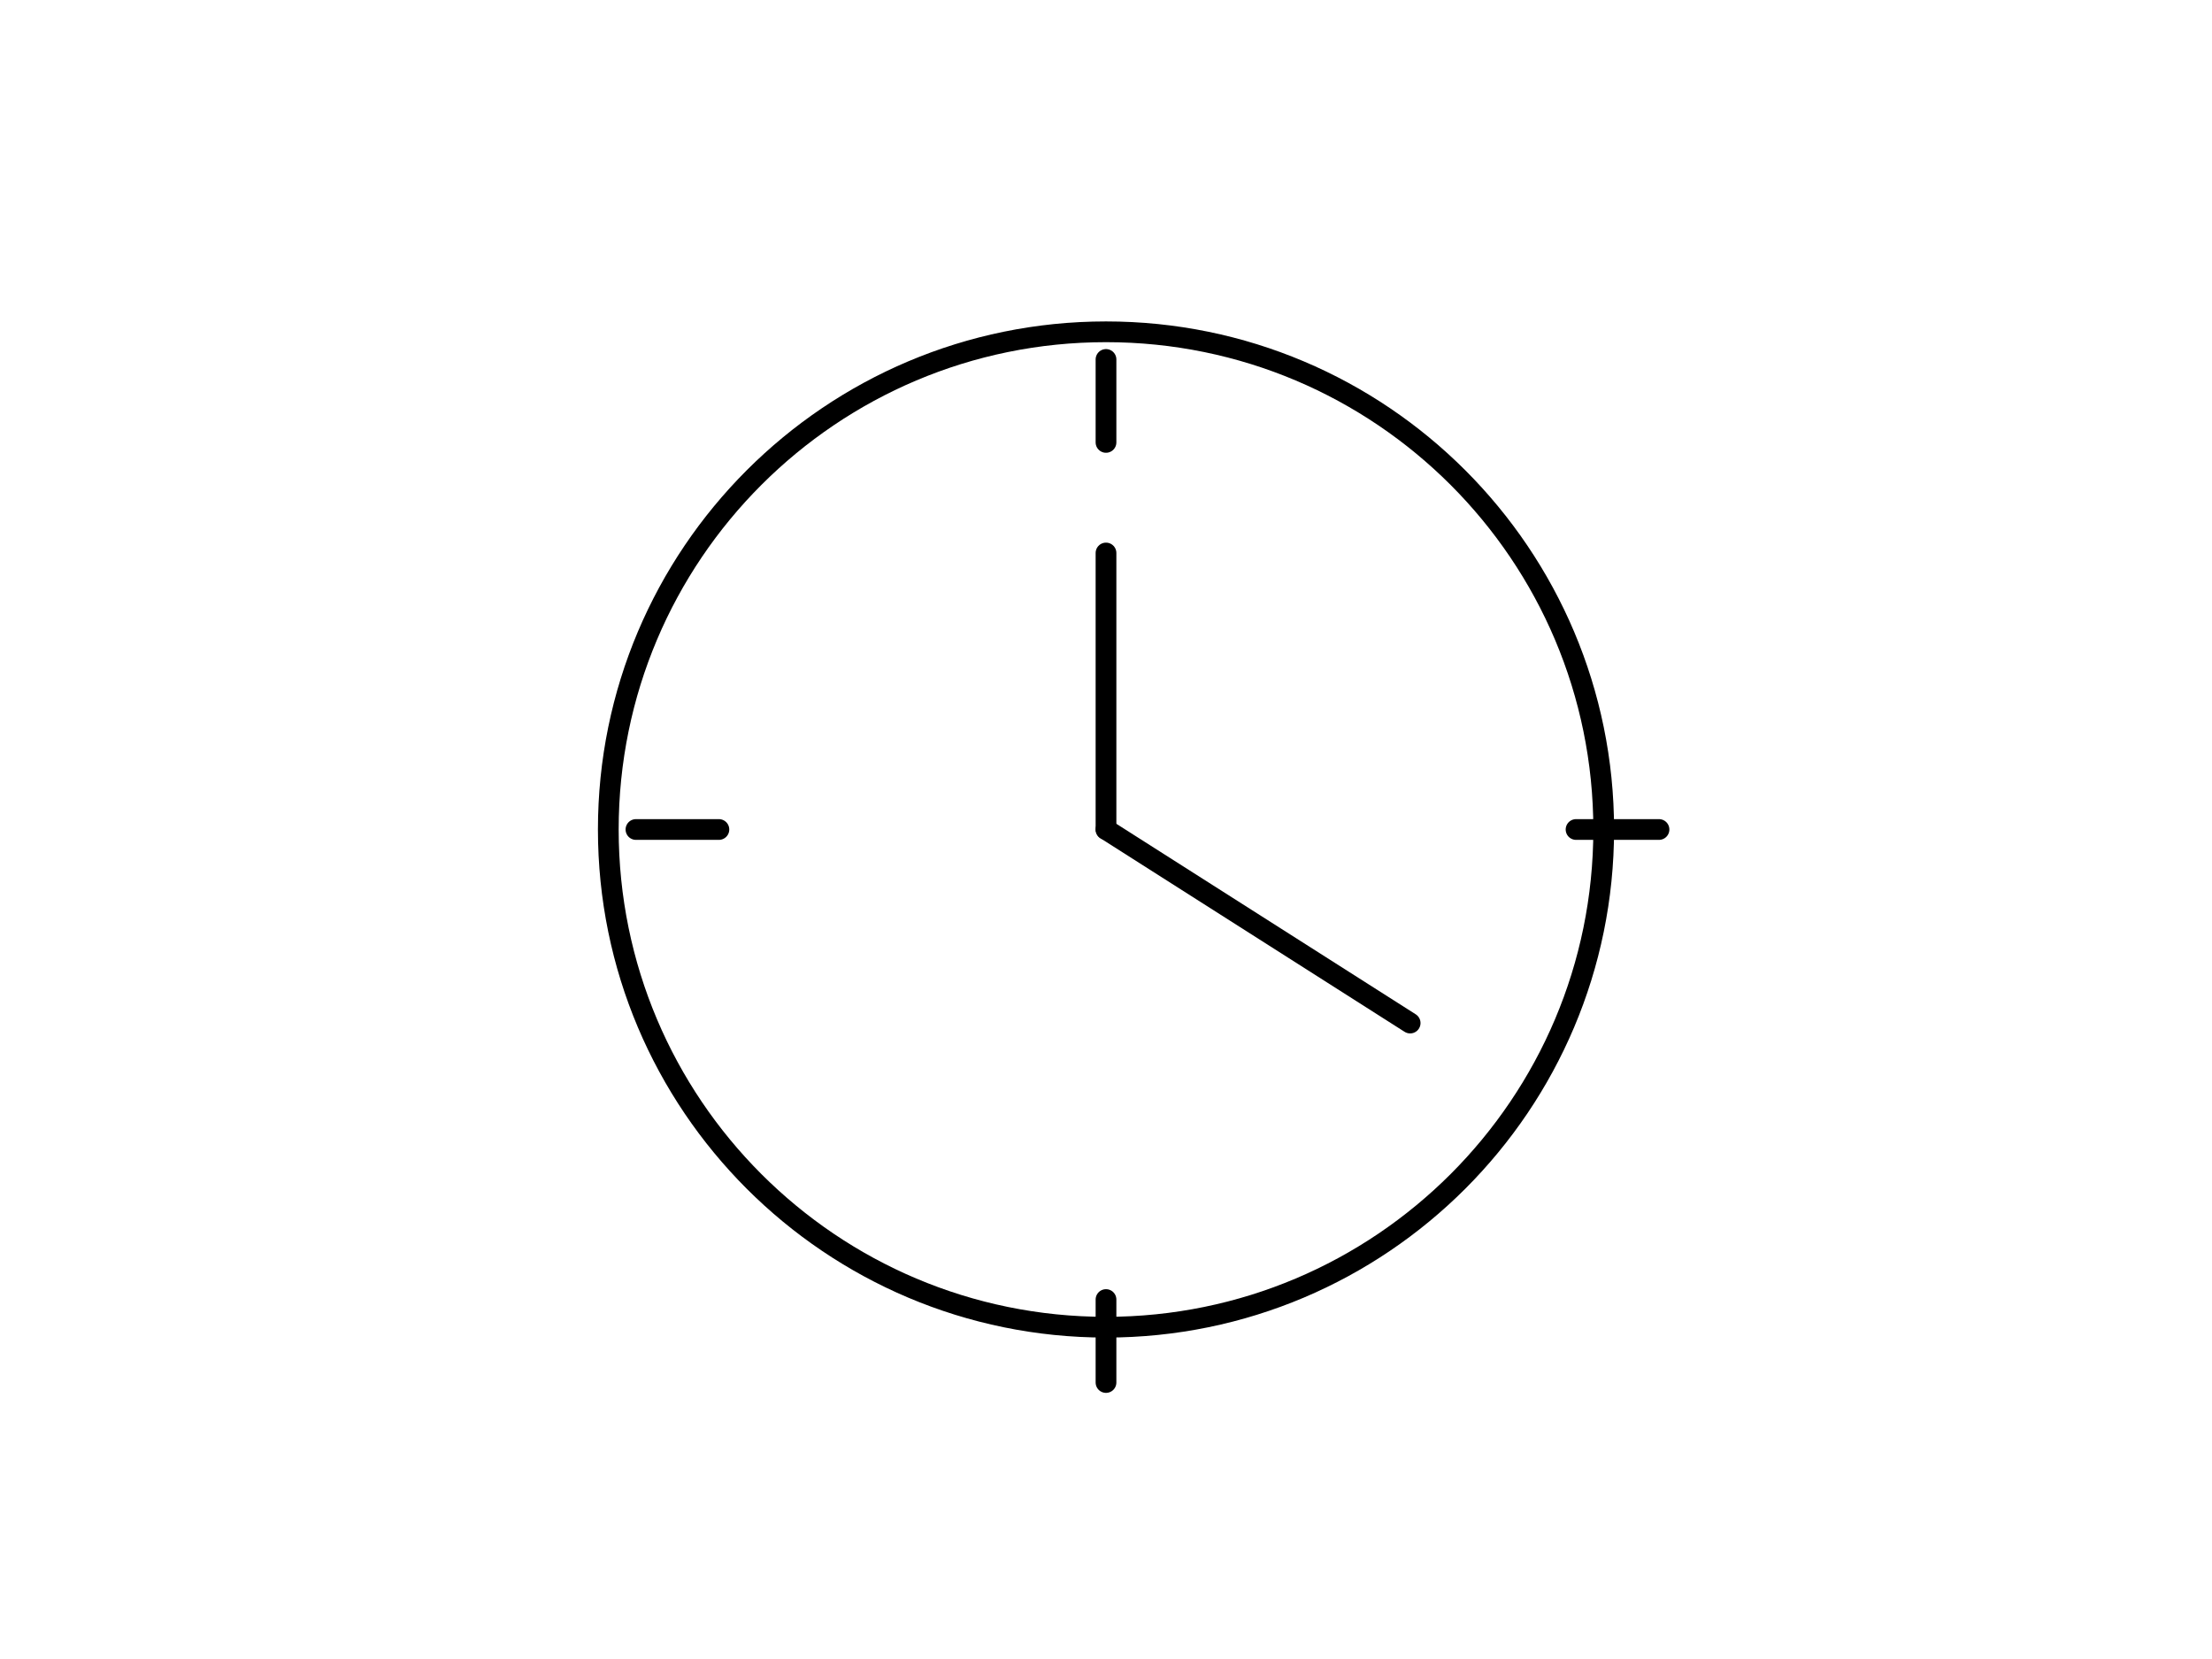
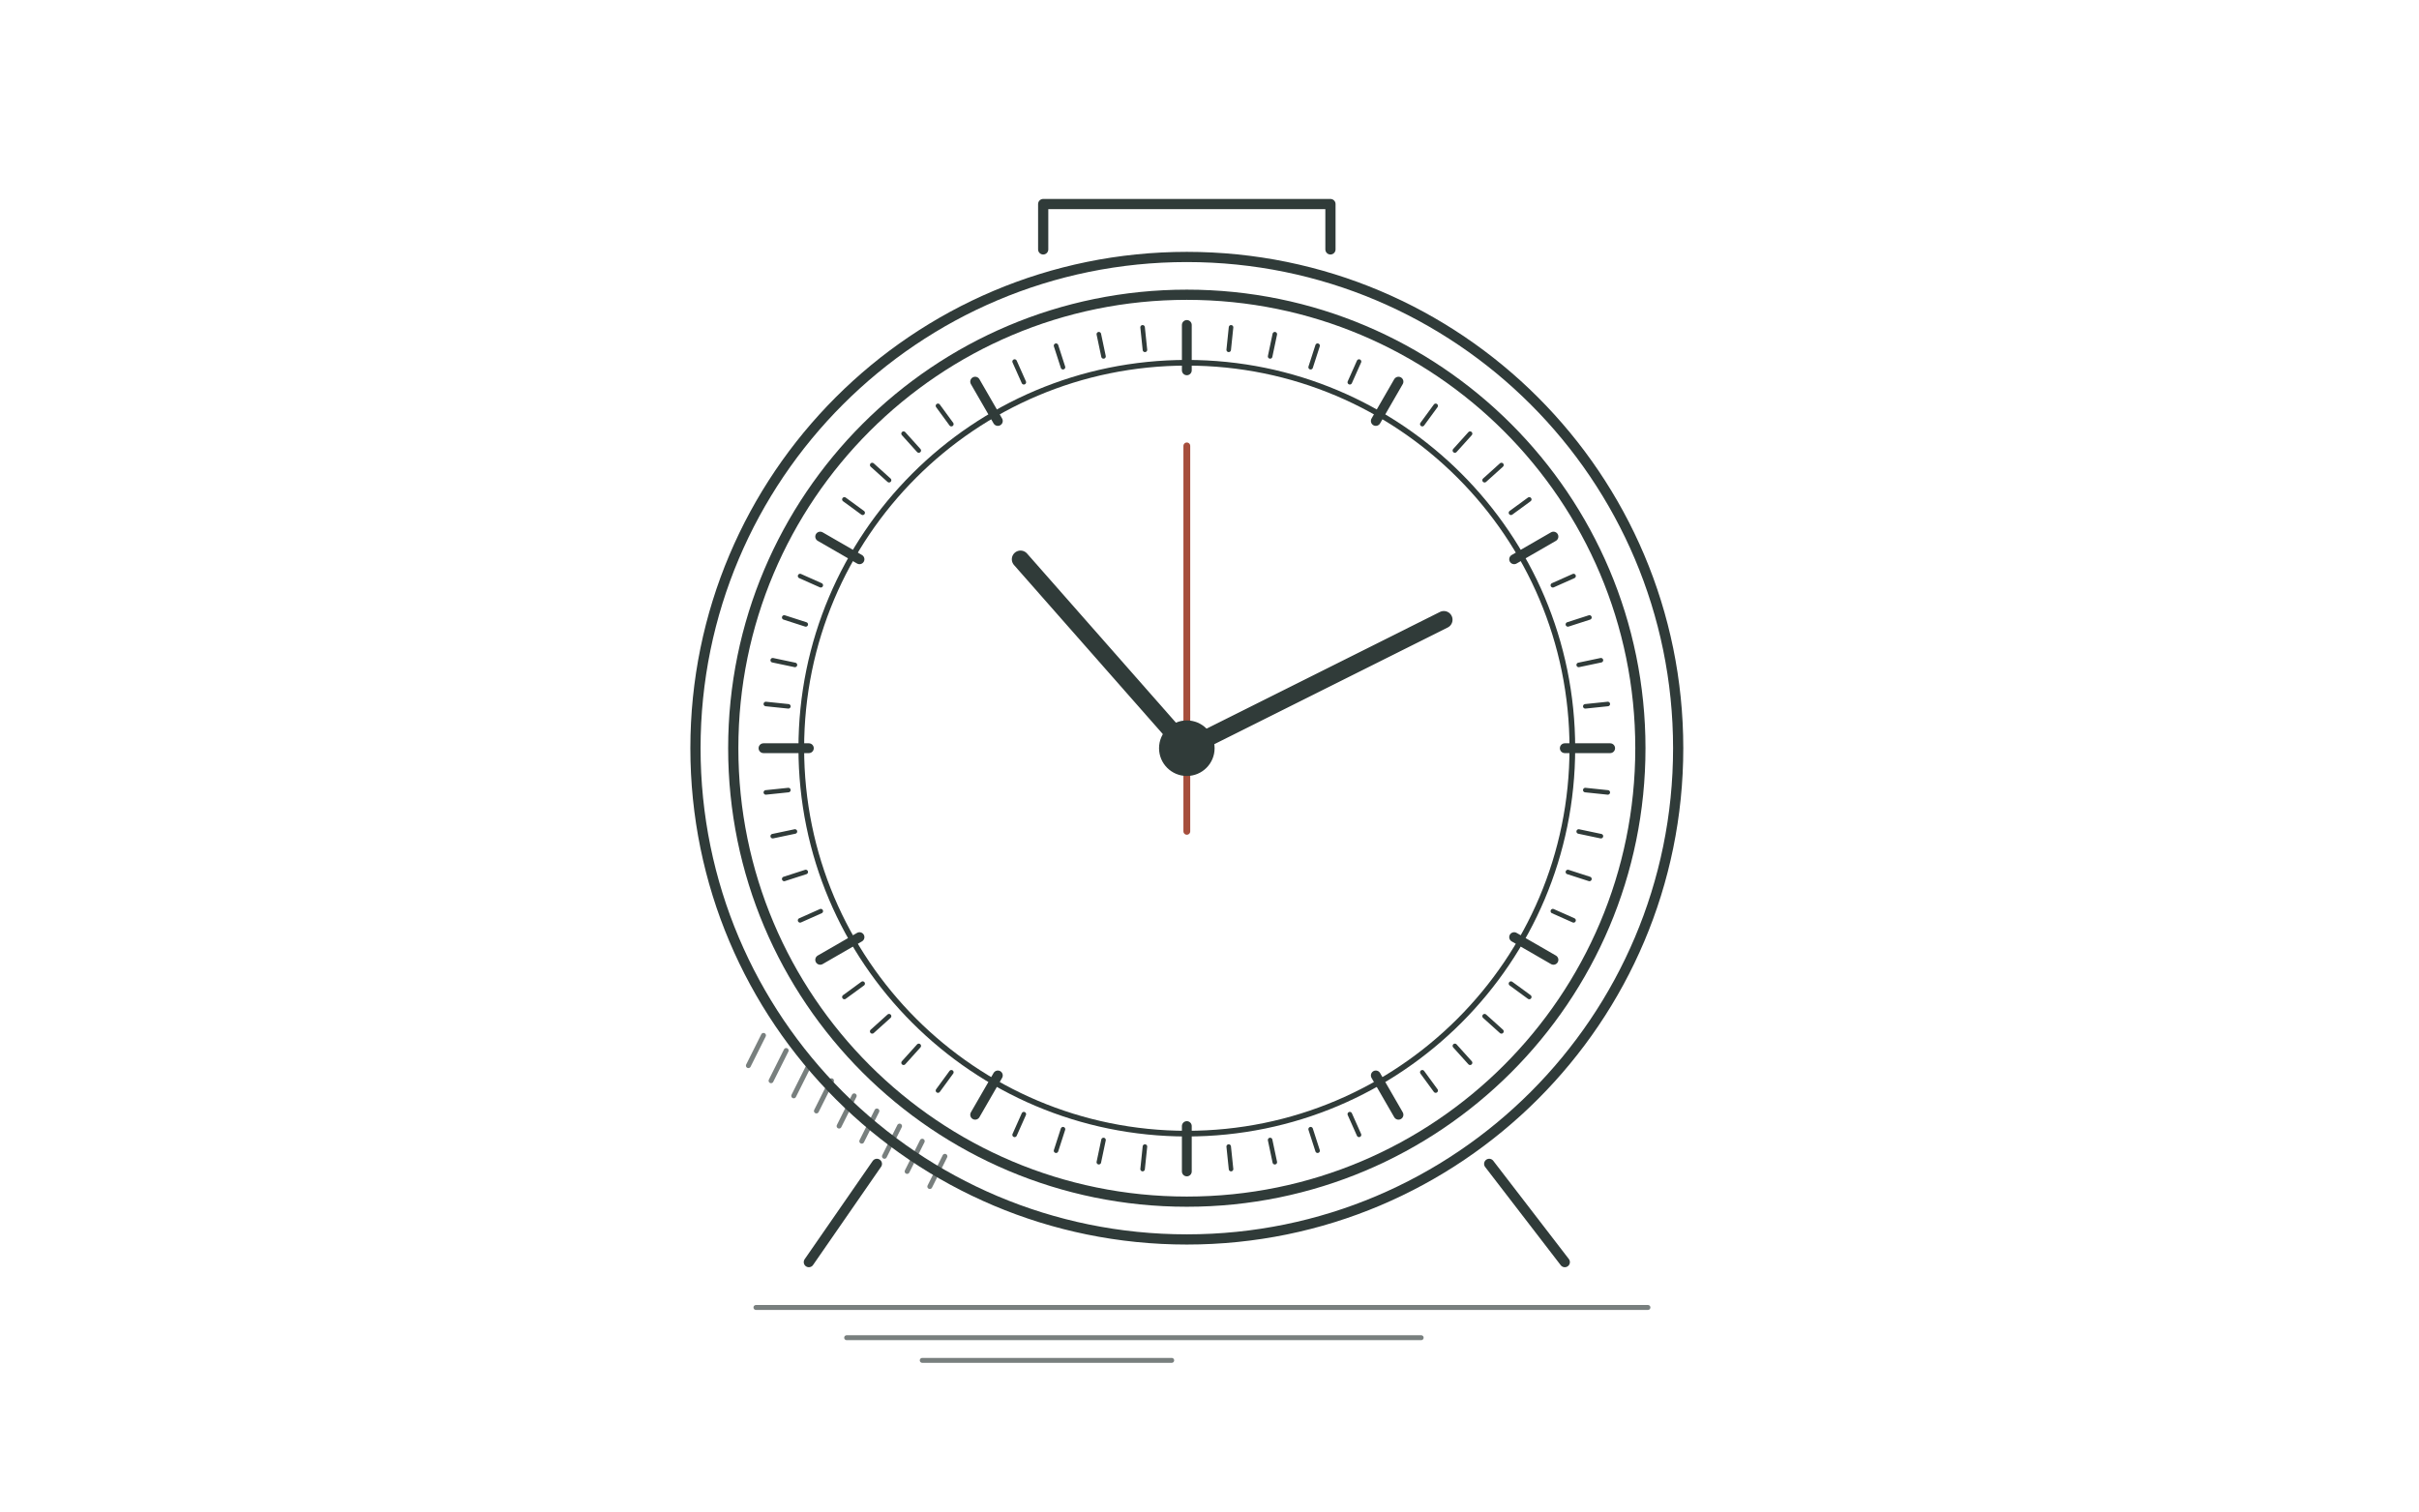
- <svg xmlns="http://www.w3.org/2000/svg" viewBox="0 0 160 120" fill="none" stroke="currentColor" stroke-width="1.5" stroke-linecap="round" stroke-linejoin="round" aria-hidden="true">
-   <circle cx="80" cy="60" r="36" />
-   <path d="M80 32v-6" />
-   <path d="M80 94v6" />
-   <path d="M52 60h-6" />
-   <path d="M114 60h6" />
-   <path d="M80 60V40" />
-   <path d="M80 60l22 14" />
+ <svg xmlns="http://www.w3.org/2000/svg" viewBox="0 0 320 200" fill="none" stroke="#303b39" stroke-width="1.35" stroke-linecap="round" stroke-linejoin="round">
+   <defs>
+     <pattern id="paper" width="1" height="1" patternUnits="userSpaceOnUse">
+       <rect width="1" height="1" fill="#f1f2ee" stroke="none" />
+     </pattern>
+   </defs>
+   <ellipse cx="157" cy="99" rx="65" ry="65" />
+   <ellipse cx="157" cy="99" rx="60" ry="60" />
+   <ellipse cx="157" cy="99" rx="51" ry="51" stroke-width=".75" />
+   <path d="M207.00 99.00L213.00 99.00" stroke-width="1.3" />
+   <path d="M209.71 104.54L212.69 104.85" stroke-width=".6" />
+   <path d="M208.84 110.02L211.78 110.64" stroke-width=".6" />
+   <path d="M207.41 115.38L210.26 116.30" stroke-width=".6" />
+   <path d="M205.42 120.56L208.16 121.78" stroke-width=".6" />
+   <path d="M200.30 124.00L205.50 127.00" stroke-width="1.3" />
+   <path d="M199.88 130.15L202.30 131.92" stroke-width=".6" />
+   <path d="M196.39 134.46L198.62 136.47" stroke-width=".6" />
+   <path d="M192.46 138.39L194.47 140.62" stroke-width=".6" />
+   <path d="M188.15 141.88L189.92 144.30" stroke-width=".6" />
+   <path d="M182.00 142.30L185.00 147.50" stroke-width="1.3" />
+   <path d="M178.56 147.42L179.78 150.16" stroke-width=".6" />
+   <path d="M173.38 149.41L174.30 152.26" stroke-width=".6" />
+   <path d="M168.02 150.84L168.64 153.78" stroke-width=".6" />
+   <path d="M162.54 151.71L162.85 154.69" stroke-width=".6" />
+   <path d="M157.00 149.00L157.00 155.00" stroke-width="1.3" />
+   <path d="M151.46 151.71L151.15 154.69" stroke-width=".6" />
+   <path d="M145.98 150.84L145.36 153.78" stroke-width=".6" />
+   <path d="M140.62 149.41L139.70 152.26" stroke-width=".6" />
+   <path d="M135.44 147.42L134.22 150.16" stroke-width=".6" />
+   <path d="M132.00 142.30L129.00 147.50" stroke-width="1.3" />
+   <path d="M125.85 141.88L124.08 144.30" stroke-width=".6" />
+   <path d="M121.54 138.39L119.53 140.62" stroke-width=".6" />
+   <path d="M117.61 134.46L115.38 136.47" stroke-width=".6" />
+   <path d="M114.12 130.15L111.70 131.92" stroke-width=".6" />
+   <path d="M113.70 124.00L108.50 127.00" stroke-width="1.3" />
+   <path d="M108.58 120.56L105.84 121.78" stroke-width=".6" />
+   <path d="M106.59 115.38L103.74 116.30" stroke-width=".6" />
+   <path d="M105.16 110.02L102.22 110.64" stroke-width=".6" />
+   <path d="M104.29 104.54L101.31 104.85" stroke-width=".6" />
+   <path d="M107.00 99.00L101.00 99.00" stroke-width="1.3" />
+   <path d="M104.29 93.46L101.31 93.15" stroke-width=".6" />
+   <path d="M105.16 87.98L102.22 87.36" stroke-width=".6" />
+   <path d="M106.59 82.62L103.74 81.70" stroke-width=".6" />
+   <path d="M108.58 77.44L105.84 76.22" stroke-width=".6" />
+   <path d="M113.70 74.00L108.50 71.00" stroke-width="1.3" />
+   <path d="M114.12 67.85L111.70 66.08" stroke-width=".6" />
+   <path d="M117.61 63.54L115.38 61.53" stroke-width=".6" />
+   <path d="M121.54 59.61L119.53 57.38" stroke-width=".6" />
+   <path d="M125.85 56.12L124.08 53.70" stroke-width=".6" />
+   <path d="M132.00 55.70L129.00 50.50" stroke-width="1.3" />
+   <path d="M135.44 50.58L134.22 47.84" stroke-width=".6" />
+   <path d="M140.62 48.59L139.70 45.74" stroke-width=".6" />
+   <path d="M145.98 47.16L145.36 44.22" stroke-width=".6" />
+   <path d="M151.46 46.29L151.15 43.31" stroke-width=".6" />
+   <path d="M157.00 49.00L157.00 43.00" stroke-width="1.3" />
+   <path d="M162.54 46.29L162.85 43.31" stroke-width=".6" />
+   <path d="M168.02 47.16L168.64 44.22" stroke-width=".6" />
+   <path d="M173.38 48.59L174.30 45.74" stroke-width=".6" />
+   <path d="M178.56 50.58L179.78 47.84" stroke-width=".6" />
+   <path d="M182.00 55.70L185.00 50.50" stroke-width="1.3" />
+   <path d="M188.15 56.12L189.92 53.70" stroke-width=".6" />
+   <path d="M192.46 59.61L194.47 57.38" stroke-width=".6" />
+   <path d="M196.39 63.54L198.62 61.53" stroke-width=".6" />
+   <path d="M199.88 67.85L202.30 66.08" stroke-width=".6" />
+   <path d="M200.30 74.00L205.50 71.00" stroke-width="1.3" />
+   <path d="M205.42 77.44L208.16 76.22" stroke-width=".6" />
+   <path d="M207.41 82.62L210.26 81.70" stroke-width=".6" />
+   <path d="M208.84 87.98L211.78 87.36" stroke-width=".6" />
+   <path d="M209.71 93.46L212.69 93.15" stroke-width=".6" />
+   <path d="M157 99l-22-25M157 99l34-17" stroke-width="2.3" />
+   <path d="M157 110V59" stroke="#a64e3c" stroke-width=".9" />
+   <ellipse cx="157" cy="99" rx="3" ry="3" fill="#303b39" />
+   <path d="M116 154l-9 13m90-13 10 13M138 33v-6h38v6" />
+   <path d="M100 173h118m-106 4h76m-66 3h33" stroke-width=".65" opacity=".65" />
+   <path d="M101 137l-2 4" stroke-width=".65" opacity=".65" />
+   <path d="M104 139l-2 4" stroke-width=".65" opacity=".65" />
+   <path d="M107 141l-2 4" stroke-width=".65" opacity=".65" />
+   <path d="M110 143l-2 4" stroke-width=".65" opacity=".65" />
+   <path d="M113 145l-2 4" stroke-width=".65" opacity=".65" />
+   <path d="M116 147l-2 4" stroke-width=".65" opacity=".65" />
+   <path d="M119 149l-2 4" stroke-width=".65" opacity=".65" />
+   <path d="M122 151l-2 4" stroke-width=".65" opacity=".65" />
+   <path d="M125 153l-2 4" stroke-width=".65" opacity=".65" />
</svg>
